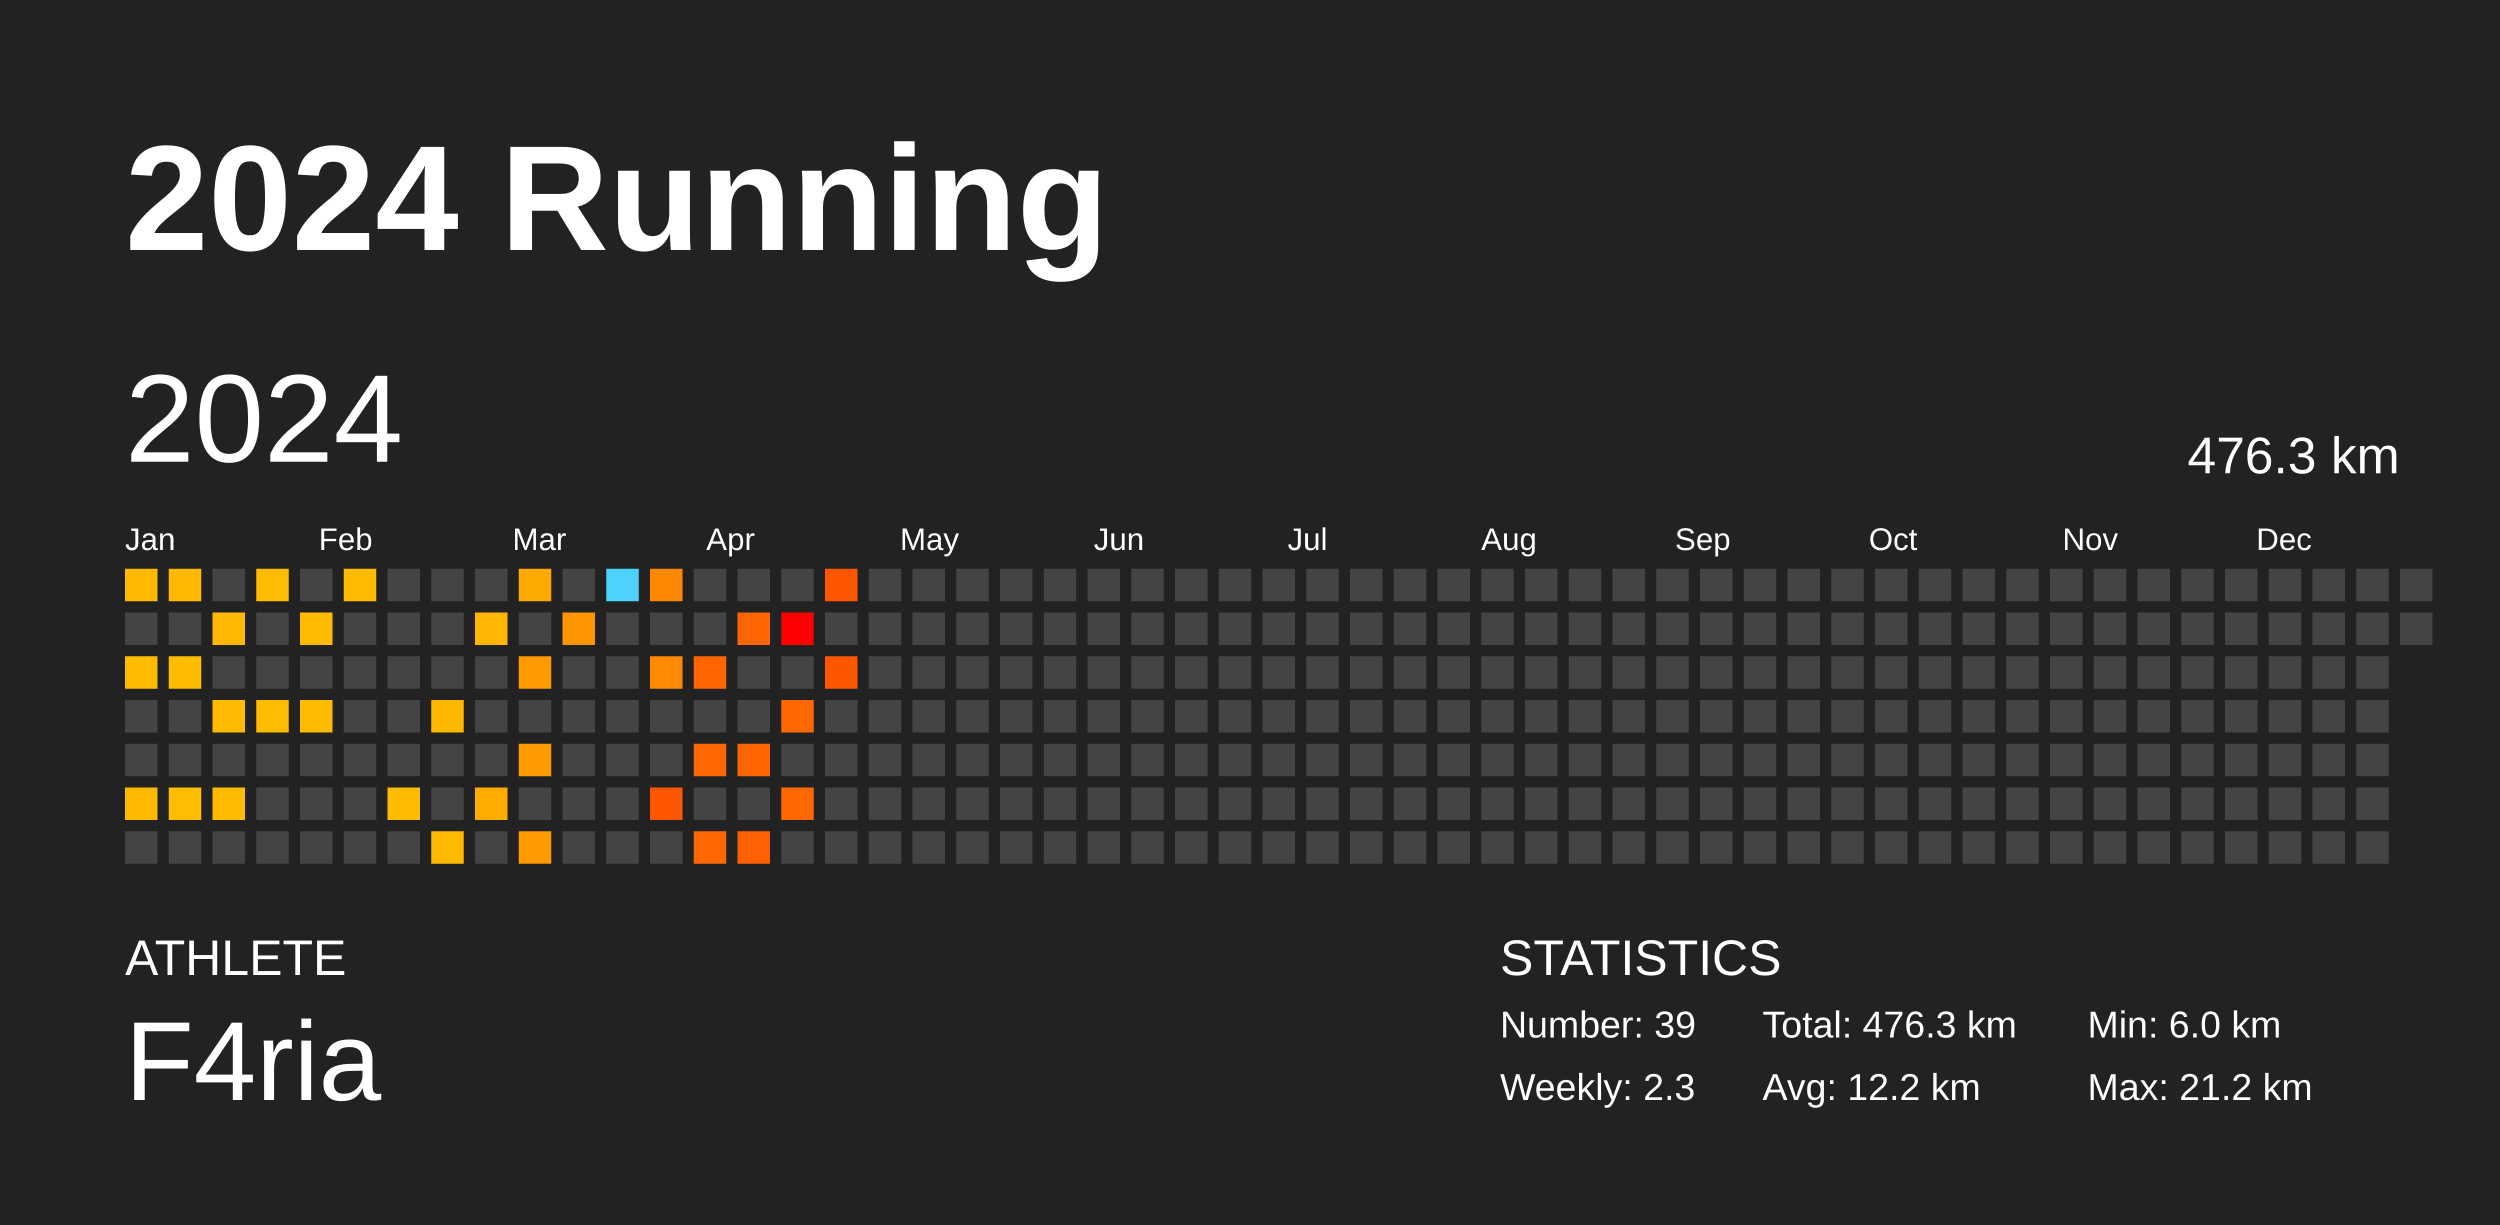
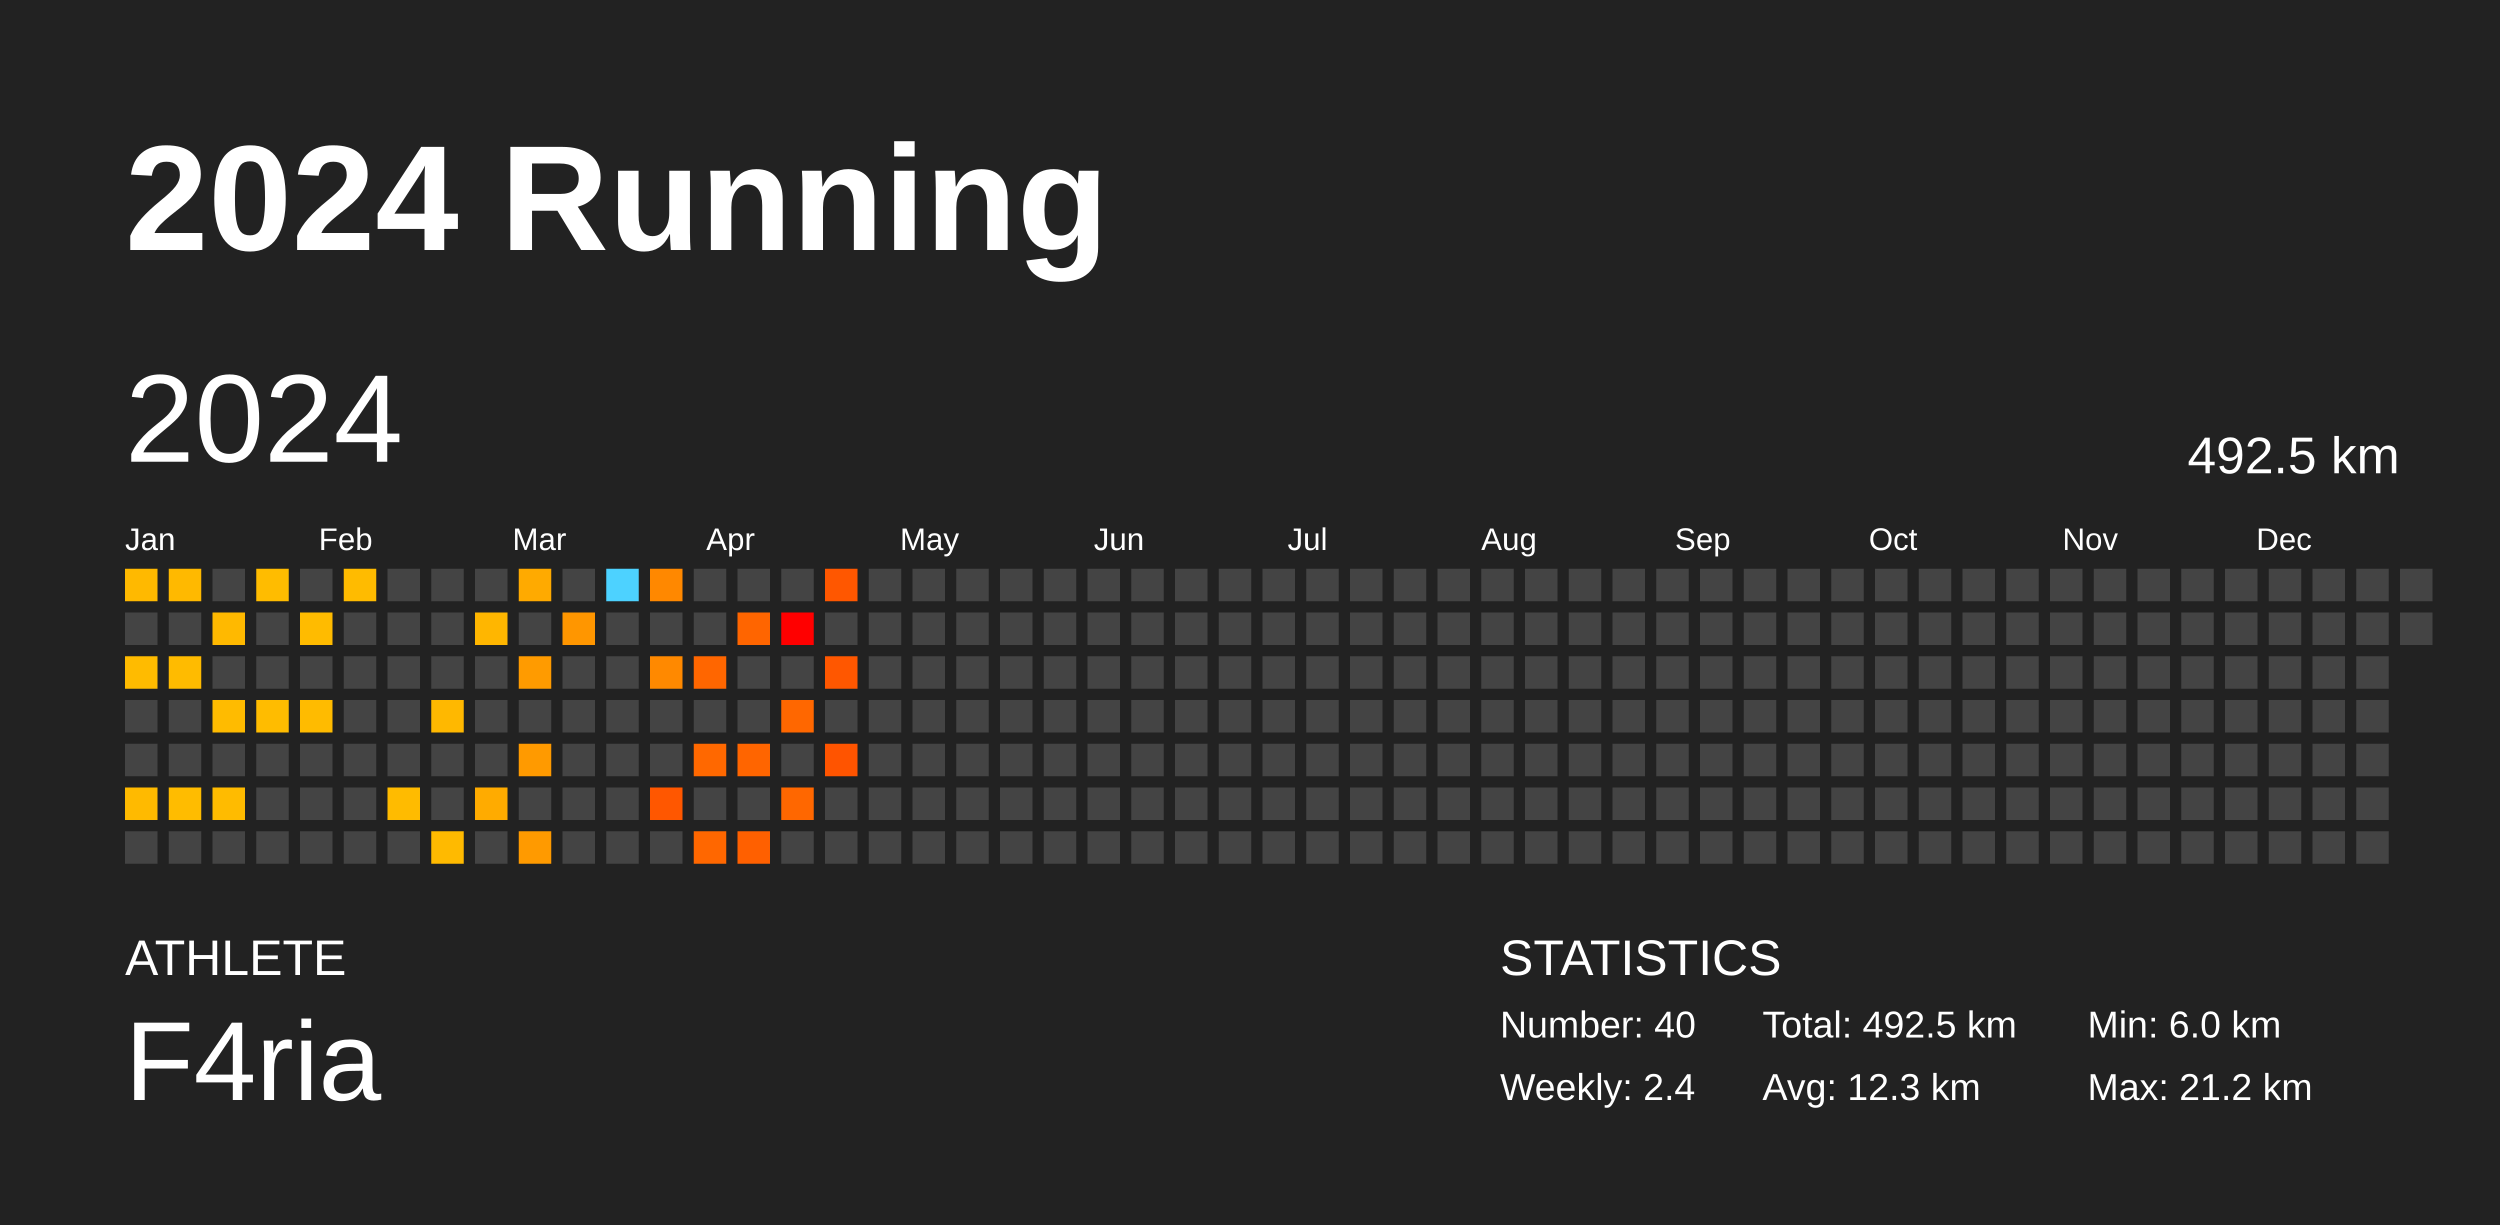
<svg xmlns="http://www.w3.org/2000/svg" baseProfile="full" height="98mm" version="1.1" viewBox="0,0,200,98" width="200mm">
  <defs />
  <rect fill="#222222" height="98" width="200" x="0" y="0" />
  <text fill="#FFFFFF" style="font-size:12px; font-family:Arial; font-weight:bold;" x="10" y="20">2024 Running</text>
  <text fill="#FFFFFF" style="font-size:4px; font-family:Arial" x="10" y="78">ATHLETE</text>
  <text fill="#FFFFFF" style="font-size:9px; font-family:Arial" x="10" y="88">F4ria</text>
  <text fill="#FFFFFF" style="font-size:4px; font-family:Arial" x="120" y="78">STATISTICS</text>
-   <text fill="#FFFFFF" style="font-size:3px; font-family:Arial" x="120" y="83">Number: 39</text>
-   <text fill="#FFFFFF" style="font-size:3px; font-family:Arial" x="120" y="88">Weekly: 2.3</text>
-   <text fill="#FFFFFF" style="font-size:3px; font-family:Arial" x="141" y="83">Total: 476.3 km</text>
-   <text fill="#FFFFFF" style="font-size:3px; font-family:Arial" x="141" y="88">Avg: 12.2 km</text>
+   <text fill="#FFFFFF" style="font-size:3px; font-family:Arial" x="120" y="83">Number: 40</text>
+   <text fill="#FFFFFF" style="font-size:3px; font-family:Arial" x="120" y="88">Weekly: 2.4</text>
+   <text fill="#FFFFFF" style="font-size:3px; font-family:Arial" x="141" y="83">Total: 492.5 km</text>
+   <text fill="#FFFFFF" style="font-size:3px; font-family:Arial" x="141" y="88">Avg: 12.3 km</text>
  <text fill="#FFFFFF" style="font-size:3px; font-family:Arial" x="167" y="83">Min: 6.0 km</text>
  <text fill="#FFFFFF" style="font-size:3px; font-family:Arial" x="167" y="88">Max: 21.2 km</text>
  <text dominant-baseline="hanging" fill="#FFFFFF" style="font-size:10.0px; font-family:Arial;" x="10" y="30">2024</text>
-   <text dominant-baseline="hanging" fill="#FFFFFF" style="font-size:4.125px; font-family:Arial;" x="175" y="35">476.3 km</text>
+   <text dominant-baseline="hanging" fill="#FFFFFF" style="font-size:4.125px; font-family:Arial;" x="175" y="35">492.5 km</text>
  <text fill="#FFFFFF" style="font-size:2.5px; font-family:Arial" x="10.0" y="44">Jan</text>
  <text fill="#FFFFFF" style="font-size:2.5px; font-family:Arial" x="25.5" y="44">Feb</text>
  <text fill="#FFFFFF" style="font-size:2.5px; font-family:Arial" x="41.0" y="44">Mar</text>
  <text fill="#FFFFFF" style="font-size:2.5px; font-family:Arial" x="56.5" y="44">Apr</text>
  <text fill="#FFFFFF" style="font-size:2.5px; font-family:Arial" x="72.0" y="44">May</text>
  <text fill="#FFFFFF" style="font-size:2.5px; font-family:Arial" x="87.5" y="44">Jun</text>
  <text fill="#FFFFFF" style="font-size:2.5px; font-family:Arial" x="103.0" y="44">Jul</text>
  <text fill="#FFFFFF" style="font-size:2.5px; font-family:Arial" x="118.5" y="44">Aug</text>
  <text fill="#FFFFFF" style="font-size:2.5px; font-family:Arial" x="134.0" y="44">Sep</text>
  <text fill="#FFFFFF" style="font-size:2.5px; font-family:Arial" x="149.5" y="44">Oct</text>
  <text fill="#FFFFFF" style="font-size:2.5px; font-family:Arial" x="165.0" y="44">Nov</text>
  <text fill="#FFFFFF" style="font-size:2.5px; font-family:Arial" x="180.5" y="44">Dec</text>
  <rect fill="#ffb900" height="2.6" width="2.6" x="10.0" y="45.5" />
  <rect fill="#444444" height="2.6" width="2.6" x="10.0" y="49.0" />
  <rect fill="#ffbb00" height="2.6" width="2.6" x="10.0" y="52.5" />
  <rect fill="#444444" height="2.6" width="2.6" x="10.0" y="56.0" />
  <rect fill="#444444" height="2.6" width="2.6" x="10.0" y="59.5" />
  <rect fill="#ffba00" height="2.6" width="2.6" x="10.0" y="63.0" />
  <rect fill="#444444" height="2.6" width="2.6" x="10.0" y="66.5" />
  <rect fill="#ffb900" height="2.6" width="2.6" x="13.5" y="45.5" />
  <rect fill="#444444" height="2.6" width="2.6" x="13.5" y="49.0" />
  <rect fill="#ffbb00" height="2.6" width="2.6" x="13.5" y="52.5" />
  <rect fill="#444444" height="2.6" width="2.6" x="13.5" y="56.0" />
  <rect fill="#444444" height="2.6" width="2.6" x="13.5" y="59.5" />
  <rect fill="#ffbc00" height="2.6" width="2.6" x="13.5" y="63.0" />
  <rect fill="#444444" height="2.6" width="2.6" x="13.5" y="66.5" />
  <rect fill="#444444" height="2.6" width="2.6" x="17.0" y="45.5" />
  <rect fill="#ffb900" height="2.6" width="2.6" x="17.0" y="49.0" />
  <rect fill="#444444" height="2.6" width="2.6" x="17.0" y="52.5" />
  <rect fill="#ffbb00" height="2.6" width="2.6" x="17.0" y="56.0" />
  <rect fill="#444444" height="2.6" width="2.6" x="17.0" y="59.5" />
  <rect fill="#ffbb00" height="2.6" width="2.6" x="17.0" y="63.0" />
  <rect fill="#444444" height="2.6" width="2.6" x="17.0" y="66.5" />
  <rect fill="#ffbc00" height="2.6" width="2.6" x="20.5" y="45.5" />
  <rect fill="#444444" height="2.6" width="2.6" x="20.5" y="49.0" />
  <rect fill="#444444" height="2.6" width="2.6" x="20.5" y="52.5" />
  <rect fill="#ffbc00" height="2.6" width="2.6" x="20.5" y="56.0" />
  <rect fill="#444444" height="2.6" width="2.6" x="20.5" y="59.5" />
  <rect fill="#444444" height="2.6" width="2.6" x="20.5" y="63.0" />
  <rect fill="#444444" height="2.6" width="2.6" x="20.5" y="66.5" />
  <rect fill="#444444" height="2.6" width="2.6" x="24.0" y="45.5" />
  <rect fill="#ffbb00" height="2.6" width="2.6" x="24.0" y="49.0" />
  <rect fill="#444444" height="2.6" width="2.6" x="24.0" y="52.5" />
  <rect fill="#ffbb00" height="2.6" width="2.6" x="24.0" y="56.0" />
  <rect fill="#444444" height="2.6" width="2.6" x="24.0" y="59.5" />
  <rect fill="#444444" height="2.6" width="2.6" x="24.0" y="63.0" />
  <rect fill="#444444" height="2.6" width="2.6" x="24.0" y="66.5" />
  <rect fill="#ffbb00" height="2.6" width="2.6" x="27.5" y="45.5" />
  <rect fill="#444444" height="2.6" width="2.6" x="27.5" y="49.0" />
  <rect fill="#444444" height="2.6" width="2.6" x="27.5" y="52.5" />
  <rect fill="#444444" height="2.6" width="2.6" x="27.5" y="56.0" />
  <rect fill="#444444" height="2.6" width="2.6" x="27.5" y="59.5" />
  <rect fill="#444444" height="2.6" width="2.6" x="27.5" y="63.0" />
  <rect fill="#444444" height="2.6" width="2.6" x="27.5" y="66.5" />
  <rect fill="#444444" height="2.6" width="2.6" x="31.0" y="45.5" />
  <rect fill="#444444" height="2.6" width="2.6" x="31.0" y="49.0" />
  <rect fill="#444444" height="2.6" width="2.6" x="31.0" y="52.5" />
  <rect fill="#444444" height="2.6" width="2.6" x="31.0" y="56.0" />
  <rect fill="#444444" height="2.6" width="2.6" x="31.0" y="59.5" />
  <rect fill="#ffbb00" height="2.6" width="2.6" x="31.0" y="63.0" />
  <rect fill="#444444" height="2.6" width="2.6" x="31.0" y="66.5" />
  <rect fill="#444444" height="2.6" width="2.6" x="34.5" y="45.5" />
  <rect fill="#444444" height="2.6" width="2.6" x="34.5" y="49.0" />
  <rect fill="#444444" height="2.6" width="2.6" x="34.5" y="52.5" />
  <rect fill="#ffb800" height="2.6" width="2.6" x="34.5" y="56.0" />
  <rect fill="#444444" height="2.6" width="2.6" x="34.5" y="59.5" />
  <rect fill="#444444" height="2.6" width="2.6" x="34.5" y="63.0" />
  <rect fill="#ffba00" height="2.6" width="2.6" x="34.5" y="66.5" />
  <rect fill="#444444" height="2.6" width="2.6" x="38.0" y="45.5" />
  <rect fill="#ffb600" height="2.6" width="2.6" x="38.0" y="49.0" />
  <rect fill="#444444" height="2.6" width="2.6" x="38.0" y="52.5" />
  <rect fill="#444444" height="2.6" width="2.6" x="38.0" y="56.0" />
  <rect fill="#444444" height="2.6" width="2.6" x="38.0" y="59.5" />
  <rect fill="#ffab00" height="2.6" width="2.6" x="38.0" y="63.0" />
  <rect fill="#444444" height="2.6" width="2.6" x="38.0" y="66.5" />
  <rect fill="#ffaa00" height="2.6" width="2.6" x="41.5" y="45.5" />
  <rect fill="#444444" height="2.6" width="2.6" x="41.5" y="49.0" />
  <rect fill="#ff9b00" height="2.6" width="2.6" x="41.5" y="52.5" />
  <rect fill="#444444" height="2.6" width="2.6" x="41.5" y="56.0" />
  <rect fill="#ff9a00" height="2.6" width="2.6" x="41.5" y="59.5" />
  <rect fill="#444444" height="2.6" width="2.6" x="41.5" y="63.0" />
  <rect fill="#ff9a00" height="2.6" width="2.6" x="41.5" y="66.5" />
  <rect fill="#444444" height="2.6" width="2.6" x="45.0" y="45.5" />
  <rect fill="#ff9600" height="2.6" width="2.6" x="45.0" y="49.0" />
  <rect fill="#444444" height="2.6" width="2.6" x="45.0" y="52.5" />
  <rect fill="#444444" height="2.6" width="2.6" x="45.0" y="56.0" />
  <rect fill="#444444" height="2.6" width="2.6" x="45.0" y="59.5" />
  <rect fill="#444444" height="2.6" width="2.6" x="45.0" y="63.0" />
  <rect fill="#444444" height="2.6" width="2.6" x="45.0" y="66.5" />
  <rect fill="#4dd2ff" height="2.6" width="2.6" x="48.5" y="45.5" />
  <rect fill="#444444" height="2.6" width="2.6" x="48.5" y="49.0" />
  <rect fill="#444444" height="2.6" width="2.6" x="48.5" y="52.5" />
  <rect fill="#444444" height="2.6" width="2.6" x="48.5" y="56.0" />
  <rect fill="#444444" height="2.6" width="2.6" x="48.5" y="59.5" />
  <rect fill="#444444" height="2.6" width="2.6" x="48.5" y="63.0" />
  <rect fill="#444444" height="2.6" width="2.6" x="48.5" y="66.5" />
  <rect fill="#ff8800" height="2.6" width="2.6" x="52.0" y="45.5" />
  <rect fill="#444444" height="2.6" width="2.6" x="52.0" y="49.0" />
  <rect fill="#ff8900" height="2.6" width="2.6" x="52.0" y="52.5" />
  <rect fill="#444444" height="2.6" width="2.6" x="52.0" y="56.0" />
  <rect fill="#444444" height="2.6" width="2.6" x="52.0" y="59.5" />
  <rect fill="#ff5700" height="2.6" width="2.6" x="52.0" y="63.0" />
  <rect fill="#444444" height="2.6" width="2.6" x="52.0" y="66.5" />
  <rect fill="#444444" height="2.6" width="2.6" x="55.5" y="45.5" />
  <rect fill="#444444" height="2.6" width="2.6" x="55.5" y="49.0" />
  <rect fill="#ff6600" height="2.6" width="2.6" x="55.5" y="52.5" />
  <rect fill="#444444" height="2.6" width="2.6" x="55.5" y="56.0" />
  <rect fill="#ff6800" height="2.6" width="2.6" x="55.5" y="59.5" />
  <rect fill="#444444" height="2.6" width="2.6" x="55.5" y="63.0" />
  <rect fill="#ff6700" height="2.6" width="2.6" x="55.5" y="66.5" />
  <rect fill="#444444" height="2.6" width="2.6" x="59.0" y="45.5" />
  <rect fill="#ff6500" height="2.6" width="2.6" x="59.0" y="49.0" />
  <rect fill="#444444" height="2.6" width="2.6" x="59.0" y="52.5" />
  <rect fill="#444444" height="2.6" width="2.6" x="59.0" y="56.0" />
  <rect fill="#ff6500" height="2.6" width="2.6" x="59.0" y="59.5" />
  <rect fill="#444444" height="2.6" width="2.6" x="59.0" y="63.0" />
  <rect fill="#ff6000" height="2.6" width="2.6" x="59.0" y="66.5" />
  <rect fill="#444444" height="2.6" width="2.6" x="62.5" y="45.5" />
  <rect fill="red" height="2.6" width="2.6" x="62.5" y="49.0" />
  <rect fill="#444444" height="2.6" width="2.6" x="62.5" y="52.5" />
  <rect fill="#ff6700" height="2.6" width="2.6" x="62.5" y="56.0" />
  <rect fill="#444444" height="2.6" width="2.6" x="62.5" y="59.5" />
  <rect fill="#ff6700" height="2.6" width="2.6" x="62.5" y="63.0" />
  <rect fill="#444444" height="2.6" width="2.6" x="62.5" y="66.5" />
  <rect fill="#ff5700" height="2.6" width="2.6" x="66.0" y="45.5" />
  <rect fill="#444444" height="2.6" width="2.6" x="66.0" y="49.0" />
  <rect fill="#ff5700" height="2.6" width="2.6" x="66.0" y="52.5" />
  <rect fill="#444444" height="2.6" width="2.6" x="66.0" y="56.0" />
-   <rect fill="#444444" height="2.6" width="2.6" x="66.0" y="59.5" />
+   <rect fill="#ff5400" height="2.6" width="2.6" x="66.0" y="59.5" />
  <rect fill="#444444" height="2.6" width="2.6" x="66.0" y="63.0" />
  <rect fill="#444444" height="2.6" width="2.6" x="66.0" y="66.5" />
  <rect fill="#444444" height="2.6" width="2.6" x="69.5" y="45.5" />
  <rect fill="#444444" height="2.6" width="2.6" x="69.5" y="49.0" />
  <rect fill="#444444" height="2.6" width="2.6" x="69.5" y="52.5" />
  <rect fill="#444444" height="2.6" width="2.6" x="69.5" y="56.0" />
  <rect fill="#444444" height="2.6" width="2.6" x="69.5" y="59.5" />
  <rect fill="#444444" height="2.6" width="2.6" x="69.5" y="63.0" />
  <rect fill="#444444" height="2.6" width="2.6" x="69.5" y="66.5" />
  <rect fill="#444444" height="2.6" width="2.6" x="73.0" y="45.5" />
  <rect fill="#444444" height="2.6" width="2.6" x="73.0" y="49.0" />
  <rect fill="#444444" height="2.6" width="2.6" x="73.0" y="52.5" />
  <rect fill="#444444" height="2.6" width="2.6" x="73.0" y="56.0" />
  <rect fill="#444444" height="2.6" width="2.6" x="73.0" y="59.5" />
  <rect fill="#444444" height="2.6" width="2.6" x="73.0" y="63.0" />
  <rect fill="#444444" height="2.6" width="2.6" x="73.0" y="66.5" />
  <rect fill="#444444" height="2.6" width="2.6" x="76.5" y="45.5" />
  <rect fill="#444444" height="2.6" width="2.6" x="76.5" y="49.0" />
  <rect fill="#444444" height="2.6" width="2.6" x="76.5" y="52.5" />
  <rect fill="#444444" height="2.6" width="2.6" x="76.5" y="56.0" />
  <rect fill="#444444" height="2.6" width="2.6" x="76.5" y="59.5" />
  <rect fill="#444444" height="2.6" width="2.6" x="76.5" y="63.0" />
  <rect fill="#444444" height="2.6" width="2.6" x="76.5" y="66.5" />
  <rect fill="#444444" height="2.6" width="2.6" x="80.0" y="45.5" />
  <rect fill="#444444" height="2.6" width="2.6" x="80.0" y="49.0" />
  <rect fill="#444444" height="2.6" width="2.6" x="80.0" y="52.5" />
  <rect fill="#444444" height="2.6" width="2.6" x="80.0" y="56.0" />
  <rect fill="#444444" height="2.6" width="2.6" x="80.0" y="59.5" />
  <rect fill="#444444" height="2.6" width="2.6" x="80.0" y="63.0" />
  <rect fill="#444444" height="2.6" width="2.6" x="80.0" y="66.5" />
  <rect fill="#444444" height="2.6" width="2.6" x="83.5" y="45.5" />
  <rect fill="#444444" height="2.6" width="2.6" x="83.5" y="49.0" />
  <rect fill="#444444" height="2.6" width="2.6" x="83.5" y="52.5" />
  <rect fill="#444444" height="2.6" width="2.6" x="83.5" y="56.0" />
  <rect fill="#444444" height="2.6" width="2.6" x="83.5" y="59.5" />
  <rect fill="#444444" height="2.6" width="2.6" x="83.5" y="63.0" />
  <rect fill="#444444" height="2.6" width="2.6" x="83.5" y="66.5" />
  <rect fill="#444444" height="2.6" width="2.6" x="87.0" y="45.5" />
  <rect fill="#444444" height="2.6" width="2.6" x="87.0" y="49.0" />
  <rect fill="#444444" height="2.6" width="2.6" x="87.0" y="52.5" />
  <rect fill="#444444" height="2.6" width="2.6" x="87.0" y="56.0" />
  <rect fill="#444444" height="2.6" width="2.6" x="87.0" y="59.5" />
  <rect fill="#444444" height="2.6" width="2.6" x="87.0" y="63.0" />
  <rect fill="#444444" height="2.6" width="2.6" x="87.0" y="66.5" />
  <rect fill="#444444" height="2.6" width="2.6" x="90.5" y="45.5" />
  <rect fill="#444444" height="2.6" width="2.6" x="90.5" y="49.0" />
  <rect fill="#444444" height="2.6" width="2.6" x="90.5" y="52.5" />
  <rect fill="#444444" height="2.6" width="2.6" x="90.5" y="56.0" />
  <rect fill="#444444" height="2.6" width="2.6" x="90.5" y="59.5" />
  <rect fill="#444444" height="2.6" width="2.6" x="90.5" y="63.0" />
  <rect fill="#444444" height="2.6" width="2.6" x="90.5" y="66.5" />
  <rect fill="#444444" height="2.6" width="2.6" x="94.0" y="45.5" />
  <rect fill="#444444" height="2.6" width="2.6" x="94.0" y="49.0" />
  <rect fill="#444444" height="2.6" width="2.6" x="94.0" y="52.5" />
  <rect fill="#444444" height="2.6" width="2.6" x="94.0" y="56.0" />
  <rect fill="#444444" height="2.6" width="2.6" x="94.0" y="59.5" />
  <rect fill="#444444" height="2.6" width="2.6" x="94.0" y="63.0" />
  <rect fill="#444444" height="2.6" width="2.6" x="94.0" y="66.5" />
  <rect fill="#444444" height="2.6" width="2.6" x="97.5" y="45.5" />
  <rect fill="#444444" height="2.6" width="2.6" x="97.5" y="49.0" />
  <rect fill="#444444" height="2.6" width="2.6" x="97.5" y="52.5" />
  <rect fill="#444444" height="2.6" width="2.6" x="97.5" y="56.0" />
  <rect fill="#444444" height="2.6" width="2.6" x="97.5" y="59.5" />
  <rect fill="#444444" height="2.6" width="2.6" x="97.5" y="63.0" />
  <rect fill="#444444" height="2.6" width="2.6" x="97.5" y="66.5" />
  <rect fill="#444444" height="2.6" width="2.6" x="101.0" y="45.5" />
  <rect fill="#444444" height="2.6" width="2.6" x="101.0" y="49.0" />
  <rect fill="#444444" height="2.6" width="2.6" x="101.0" y="52.5" />
  <rect fill="#444444" height="2.6" width="2.6" x="101.0" y="56.0" />
  <rect fill="#444444" height="2.6" width="2.6" x="101.0" y="59.5" />
  <rect fill="#444444" height="2.6" width="2.6" x="101.0" y="63.0" />
  <rect fill="#444444" height="2.6" width="2.6" x="101.0" y="66.5" />
  <rect fill="#444444" height="2.6" width="2.6" x="104.5" y="45.5" />
  <rect fill="#444444" height="2.6" width="2.6" x="104.5" y="49.0" />
  <rect fill="#444444" height="2.6" width="2.6" x="104.5" y="52.5" />
  <rect fill="#444444" height="2.6" width="2.6" x="104.5" y="56.0" />
  <rect fill="#444444" height="2.6" width="2.6" x="104.5" y="59.5" />
  <rect fill="#444444" height="2.6" width="2.6" x="104.5" y="63.0" />
  <rect fill="#444444" height="2.6" width="2.6" x="104.5" y="66.5" />
  <rect fill="#444444" height="2.6" width="2.6" x="108.0" y="45.5" />
  <rect fill="#444444" height="2.6" width="2.6" x="108.0" y="49.0" />
  <rect fill="#444444" height="2.6" width="2.6" x="108.0" y="52.5" />
  <rect fill="#444444" height="2.6" width="2.6" x="108.0" y="56.0" />
  <rect fill="#444444" height="2.6" width="2.6" x="108.0" y="59.5" />
  <rect fill="#444444" height="2.6" width="2.6" x="108.0" y="63.0" />
  <rect fill="#444444" height="2.6" width="2.6" x="108.0" y="66.5" />
  <rect fill="#444444" height="2.6" width="2.6" x="111.5" y="45.5" />
  <rect fill="#444444" height="2.6" width="2.6" x="111.5" y="49.0" />
  <rect fill="#444444" height="2.6" width="2.6" x="111.5" y="52.5" />
  <rect fill="#444444" height="2.6" width="2.6" x="111.5" y="56.0" />
  <rect fill="#444444" height="2.6" width="2.6" x="111.5" y="59.5" />
  <rect fill="#444444" height="2.6" width="2.6" x="111.5" y="63.0" />
  <rect fill="#444444" height="2.6" width="2.6" x="111.5" y="66.5" />
  <rect fill="#444444" height="2.6" width="2.6" x="115.0" y="45.5" />
  <rect fill="#444444" height="2.6" width="2.6" x="115.0" y="49.0" />
  <rect fill="#444444" height="2.6" width="2.6" x="115.0" y="52.5" />
  <rect fill="#444444" height="2.6" width="2.6" x="115.0" y="56.0" />
  <rect fill="#444444" height="2.6" width="2.6" x="115.0" y="59.5" />
  <rect fill="#444444" height="2.6" width="2.6" x="115.0" y="63.0" />
  <rect fill="#444444" height="2.6" width="2.6" x="115.0" y="66.5" />
  <rect fill="#444444" height="2.6" width="2.6" x="118.5" y="45.5" />
  <rect fill="#444444" height="2.6" width="2.6" x="118.5" y="49.0" />
  <rect fill="#444444" height="2.6" width="2.6" x="118.5" y="52.5" />
  <rect fill="#444444" height="2.6" width="2.6" x="118.5" y="56.0" />
  <rect fill="#444444" height="2.6" width="2.6" x="118.5" y="59.5" />
  <rect fill="#444444" height="2.6" width="2.6" x="118.5" y="63.0" />
  <rect fill="#444444" height="2.6" width="2.6" x="118.5" y="66.5" />
  <rect fill="#444444" height="2.6" width="2.6" x="122.0" y="45.5" />
  <rect fill="#444444" height="2.6" width="2.6" x="122.0" y="49.0" />
  <rect fill="#444444" height="2.6" width="2.6" x="122.0" y="52.5" />
  <rect fill="#444444" height="2.6" width="2.6" x="122.0" y="56.0" />
  <rect fill="#444444" height="2.6" width="2.6" x="122.0" y="59.5" />
  <rect fill="#444444" height="2.6" width="2.6" x="122.0" y="63.0" />
  <rect fill="#444444" height="2.6" width="2.6" x="122.0" y="66.5" />
  <rect fill="#444444" height="2.6" width="2.6" x="125.5" y="45.5" />
  <rect fill="#444444" height="2.6" width="2.6" x="125.5" y="49.0" />
  <rect fill="#444444" height="2.6" width="2.6" x="125.5" y="52.5" />
  <rect fill="#444444" height="2.6" width="2.6" x="125.5" y="56.0" />
  <rect fill="#444444" height="2.6" width="2.6" x="125.5" y="59.5" />
  <rect fill="#444444" height="2.6" width="2.6" x="125.5" y="63.0" />
  <rect fill="#444444" height="2.6" width="2.6" x="125.5" y="66.5" />
  <rect fill="#444444" height="2.6" width="2.6" x="129.0" y="45.5" />
  <rect fill="#444444" height="2.6" width="2.6" x="129.0" y="49.0" />
  <rect fill="#444444" height="2.6" width="2.6" x="129.0" y="52.5" />
  <rect fill="#444444" height="2.6" width="2.6" x="129.0" y="56.0" />
  <rect fill="#444444" height="2.6" width="2.6" x="129.0" y="59.5" />
  <rect fill="#444444" height="2.6" width="2.6" x="129.0" y="63.0" />
  <rect fill="#444444" height="2.6" width="2.6" x="129.0" y="66.5" />
  <rect fill="#444444" height="2.6" width="2.6" x="132.5" y="45.5" />
  <rect fill="#444444" height="2.6" width="2.6" x="132.5" y="49.0" />
  <rect fill="#444444" height="2.6" width="2.6" x="132.5" y="52.5" />
  <rect fill="#444444" height="2.6" width="2.6" x="132.5" y="56.0" />
  <rect fill="#444444" height="2.6" width="2.6" x="132.5" y="59.5" />
  <rect fill="#444444" height="2.6" width="2.6" x="132.5" y="63.0" />
  <rect fill="#444444" height="2.6" width="2.6" x="132.5" y="66.5" />
  <rect fill="#444444" height="2.6" width="2.6" x="136.0" y="45.5" />
  <rect fill="#444444" height="2.6" width="2.6" x="136.0" y="49.0" />
  <rect fill="#444444" height="2.6" width="2.6" x="136.0" y="52.5" />
  <rect fill="#444444" height="2.6" width="2.6" x="136.0" y="56.0" />
  <rect fill="#444444" height="2.6" width="2.6" x="136.0" y="59.5" />
  <rect fill="#444444" height="2.6" width="2.6" x="136.0" y="63.0" />
  <rect fill="#444444" height="2.6" width="2.6" x="136.0" y="66.5" />
  <rect fill="#444444" height="2.6" width="2.6" x="139.5" y="45.5" />
  <rect fill="#444444" height="2.6" width="2.6" x="139.5" y="49.0" />
  <rect fill="#444444" height="2.6" width="2.6" x="139.5" y="52.5" />
  <rect fill="#444444" height="2.6" width="2.6" x="139.5" y="56.0" />
  <rect fill="#444444" height="2.6" width="2.6" x="139.5" y="59.5" />
  <rect fill="#444444" height="2.6" width="2.6" x="139.5" y="63.0" />
  <rect fill="#444444" height="2.6" width="2.6" x="139.5" y="66.5" />
  <rect fill="#444444" height="2.6" width="2.6" x="143.0" y="45.5" />
  <rect fill="#444444" height="2.6" width="2.6" x="143.0" y="49.0" />
  <rect fill="#444444" height="2.6" width="2.6" x="143.0" y="52.5" />
  <rect fill="#444444" height="2.6" width="2.6" x="143.0" y="56.0" />
  <rect fill="#444444" height="2.6" width="2.6" x="143.0" y="59.5" />
  <rect fill="#444444" height="2.6" width="2.6" x="143.0" y="63.0" />
  <rect fill="#444444" height="2.6" width="2.6" x="143.0" y="66.5" />
  <rect fill="#444444" height="2.6" width="2.6" x="146.5" y="45.5" />
  <rect fill="#444444" height="2.6" width="2.6" x="146.5" y="49.0" />
  <rect fill="#444444" height="2.6" width="2.6" x="146.5" y="52.5" />
  <rect fill="#444444" height="2.6" width="2.6" x="146.5" y="56.0" />
  <rect fill="#444444" height="2.6" width="2.6" x="146.5" y="59.5" />
  <rect fill="#444444" height="2.6" width="2.6" x="146.5" y="63.0" />
  <rect fill="#444444" height="2.6" width="2.6" x="146.5" y="66.5" />
  <rect fill="#444444" height="2.6" width="2.6" x="150.0" y="45.5" />
  <rect fill="#444444" height="2.6" width="2.6" x="150.0" y="49.0" />
  <rect fill="#444444" height="2.6" width="2.6" x="150.0" y="52.5" />
  <rect fill="#444444" height="2.6" width="2.6" x="150.0" y="56.0" />
  <rect fill="#444444" height="2.6" width="2.6" x="150.0" y="59.5" />
  <rect fill="#444444" height="2.6" width="2.6" x="150.0" y="63.0" />
  <rect fill="#444444" height="2.6" width="2.6" x="150.0" y="66.5" />
  <rect fill="#444444" height="2.6" width="2.6" x="153.5" y="45.5" />
  <rect fill="#444444" height="2.6" width="2.6" x="153.5" y="49.0" />
  <rect fill="#444444" height="2.6" width="2.6" x="153.5" y="52.5" />
  <rect fill="#444444" height="2.6" width="2.6" x="153.5" y="56.0" />
  <rect fill="#444444" height="2.6" width="2.6" x="153.5" y="59.5" />
  <rect fill="#444444" height="2.6" width="2.6" x="153.5" y="63.0" />
  <rect fill="#444444" height="2.6" width="2.6" x="153.5" y="66.5" />
  <rect fill="#444444" height="2.6" width="2.6" x="157.0" y="45.5" />
  <rect fill="#444444" height="2.6" width="2.6" x="157.0" y="49.0" />
  <rect fill="#444444" height="2.6" width="2.6" x="157.0" y="52.5" />
  <rect fill="#444444" height="2.6" width="2.6" x="157.0" y="56.0" />
  <rect fill="#444444" height="2.6" width="2.6" x="157.0" y="59.5" />
  <rect fill="#444444" height="2.6" width="2.6" x="157.0" y="63.0" />
  <rect fill="#444444" height="2.6" width="2.6" x="157.0" y="66.5" />
  <rect fill="#444444" height="2.6" width="2.6" x="160.5" y="45.5" />
  <rect fill="#444444" height="2.6" width="2.6" x="160.5" y="49.0" />
  <rect fill="#444444" height="2.6" width="2.6" x="160.5" y="52.5" />
  <rect fill="#444444" height="2.6" width="2.6" x="160.5" y="56.0" />
  <rect fill="#444444" height="2.6" width="2.6" x="160.5" y="59.5" />
  <rect fill="#444444" height="2.6" width="2.6" x="160.5" y="63.0" />
  <rect fill="#444444" height="2.6" width="2.6" x="160.5" y="66.5" />
  <rect fill="#444444" height="2.6" width="2.6" x="164.0" y="45.5" />
  <rect fill="#444444" height="2.6" width="2.6" x="164.0" y="49.0" />
  <rect fill="#444444" height="2.6" width="2.6" x="164.0" y="52.5" />
  <rect fill="#444444" height="2.6" width="2.6" x="164.0" y="56.0" />
  <rect fill="#444444" height="2.6" width="2.6" x="164.0" y="59.5" />
  <rect fill="#444444" height="2.6" width="2.6" x="164.0" y="63.0" />
  <rect fill="#444444" height="2.6" width="2.6" x="164.0" y="66.5" />
  <rect fill="#444444" height="2.6" width="2.6" x="167.5" y="45.5" />
  <rect fill="#444444" height="2.6" width="2.6" x="167.5" y="49.0" />
  <rect fill="#444444" height="2.6" width="2.6" x="167.5" y="52.5" />
  <rect fill="#444444" height="2.6" width="2.6" x="167.5" y="56.0" />
  <rect fill="#444444" height="2.6" width="2.6" x="167.5" y="59.5" />
  <rect fill="#444444" height="2.6" width="2.6" x="167.5" y="63.0" />
  <rect fill="#444444" height="2.6" width="2.6" x="167.5" y="66.5" />
  <rect fill="#444444" height="2.6" width="2.6" x="171.0" y="45.5" />
  <rect fill="#444444" height="2.6" width="2.6" x="171.0" y="49.0" />
  <rect fill="#444444" height="2.6" width="2.6" x="171.0" y="52.5" />
  <rect fill="#444444" height="2.6" width="2.6" x="171.0" y="56.0" />
  <rect fill="#444444" height="2.6" width="2.6" x="171.0" y="59.5" />
  <rect fill="#444444" height="2.6" width="2.6" x="171.0" y="63.0" />
  <rect fill="#444444" height="2.6" width="2.6" x="171.0" y="66.5" />
  <rect fill="#444444" height="2.6" width="2.6" x="174.5" y="45.5" />
  <rect fill="#444444" height="2.6" width="2.6" x="174.5" y="49.0" />
  <rect fill="#444444" height="2.6" width="2.6" x="174.5" y="52.5" />
  <rect fill="#444444" height="2.6" width="2.6" x="174.5" y="56.0" />
  <rect fill="#444444" height="2.6" width="2.6" x="174.5" y="59.5" />
  <rect fill="#444444" height="2.6" width="2.6" x="174.5" y="63.0" />
  <rect fill="#444444" height="2.6" width="2.6" x="174.5" y="66.5" />
  <rect fill="#444444" height="2.6" width="2.6" x="178.0" y="45.5" />
  <rect fill="#444444" height="2.6" width="2.6" x="178.0" y="49.0" />
  <rect fill="#444444" height="2.6" width="2.6" x="178.0" y="52.5" />
  <rect fill="#444444" height="2.6" width="2.6" x="178.0" y="56.0" />
  <rect fill="#444444" height="2.6" width="2.6" x="178.0" y="59.5" />
  <rect fill="#444444" height="2.6" width="2.6" x="178.0" y="63.0" />
  <rect fill="#444444" height="2.6" width="2.6" x="178.0" y="66.5" />
  <rect fill="#444444" height="2.6" width="2.6" x="181.5" y="45.5" />
  <rect fill="#444444" height="2.6" width="2.6" x="181.5" y="49.0" />
  <rect fill="#444444" height="2.6" width="2.6" x="181.5" y="52.5" />
  <rect fill="#444444" height="2.6" width="2.6" x="181.5" y="56.0" />
  <rect fill="#444444" height="2.6" width="2.6" x="181.5" y="59.5" />
  <rect fill="#444444" height="2.6" width="2.6" x="181.5" y="63.0" />
  <rect fill="#444444" height="2.6" width="2.6" x="181.5" y="66.5" />
  <rect fill="#444444" height="2.6" width="2.6" x="185.0" y="45.5" />
  <rect fill="#444444" height="2.6" width="2.6" x="185.0" y="49.0" />
  <rect fill="#444444" height="2.6" width="2.6" x="185.0" y="52.5" />
  <rect fill="#444444" height="2.6" width="2.6" x="185.0" y="56.0" />
  <rect fill="#444444" height="2.6" width="2.6" x="185.0" y="59.5" />
  <rect fill="#444444" height="2.6" width="2.6" x="185.0" y="63.0" />
  <rect fill="#444444" height="2.6" width="2.6" x="185.0" y="66.5" />
  <rect fill="#444444" height="2.6" width="2.6" x="188.5" y="45.5" />
  <rect fill="#444444" height="2.6" width="2.6" x="188.5" y="49.0" />
  <rect fill="#444444" height="2.6" width="2.6" x="188.5" y="52.5" />
  <rect fill="#444444" height="2.6" width="2.6" x="188.5" y="56.0" />
  <rect fill="#444444" height="2.6" width="2.6" x="188.5" y="59.5" />
  <rect fill="#444444" height="2.6" width="2.6" x="188.5" y="63.0" />
  <rect fill="#444444" height="2.6" width="2.6" x="188.5" y="66.5" />
  <rect fill="#444444" height="2.6" width="2.6" x="192.0" y="45.5" />
  <rect fill="#444444" height="2.6" width="2.6" x="192.0" y="49.0" />
</svg>
